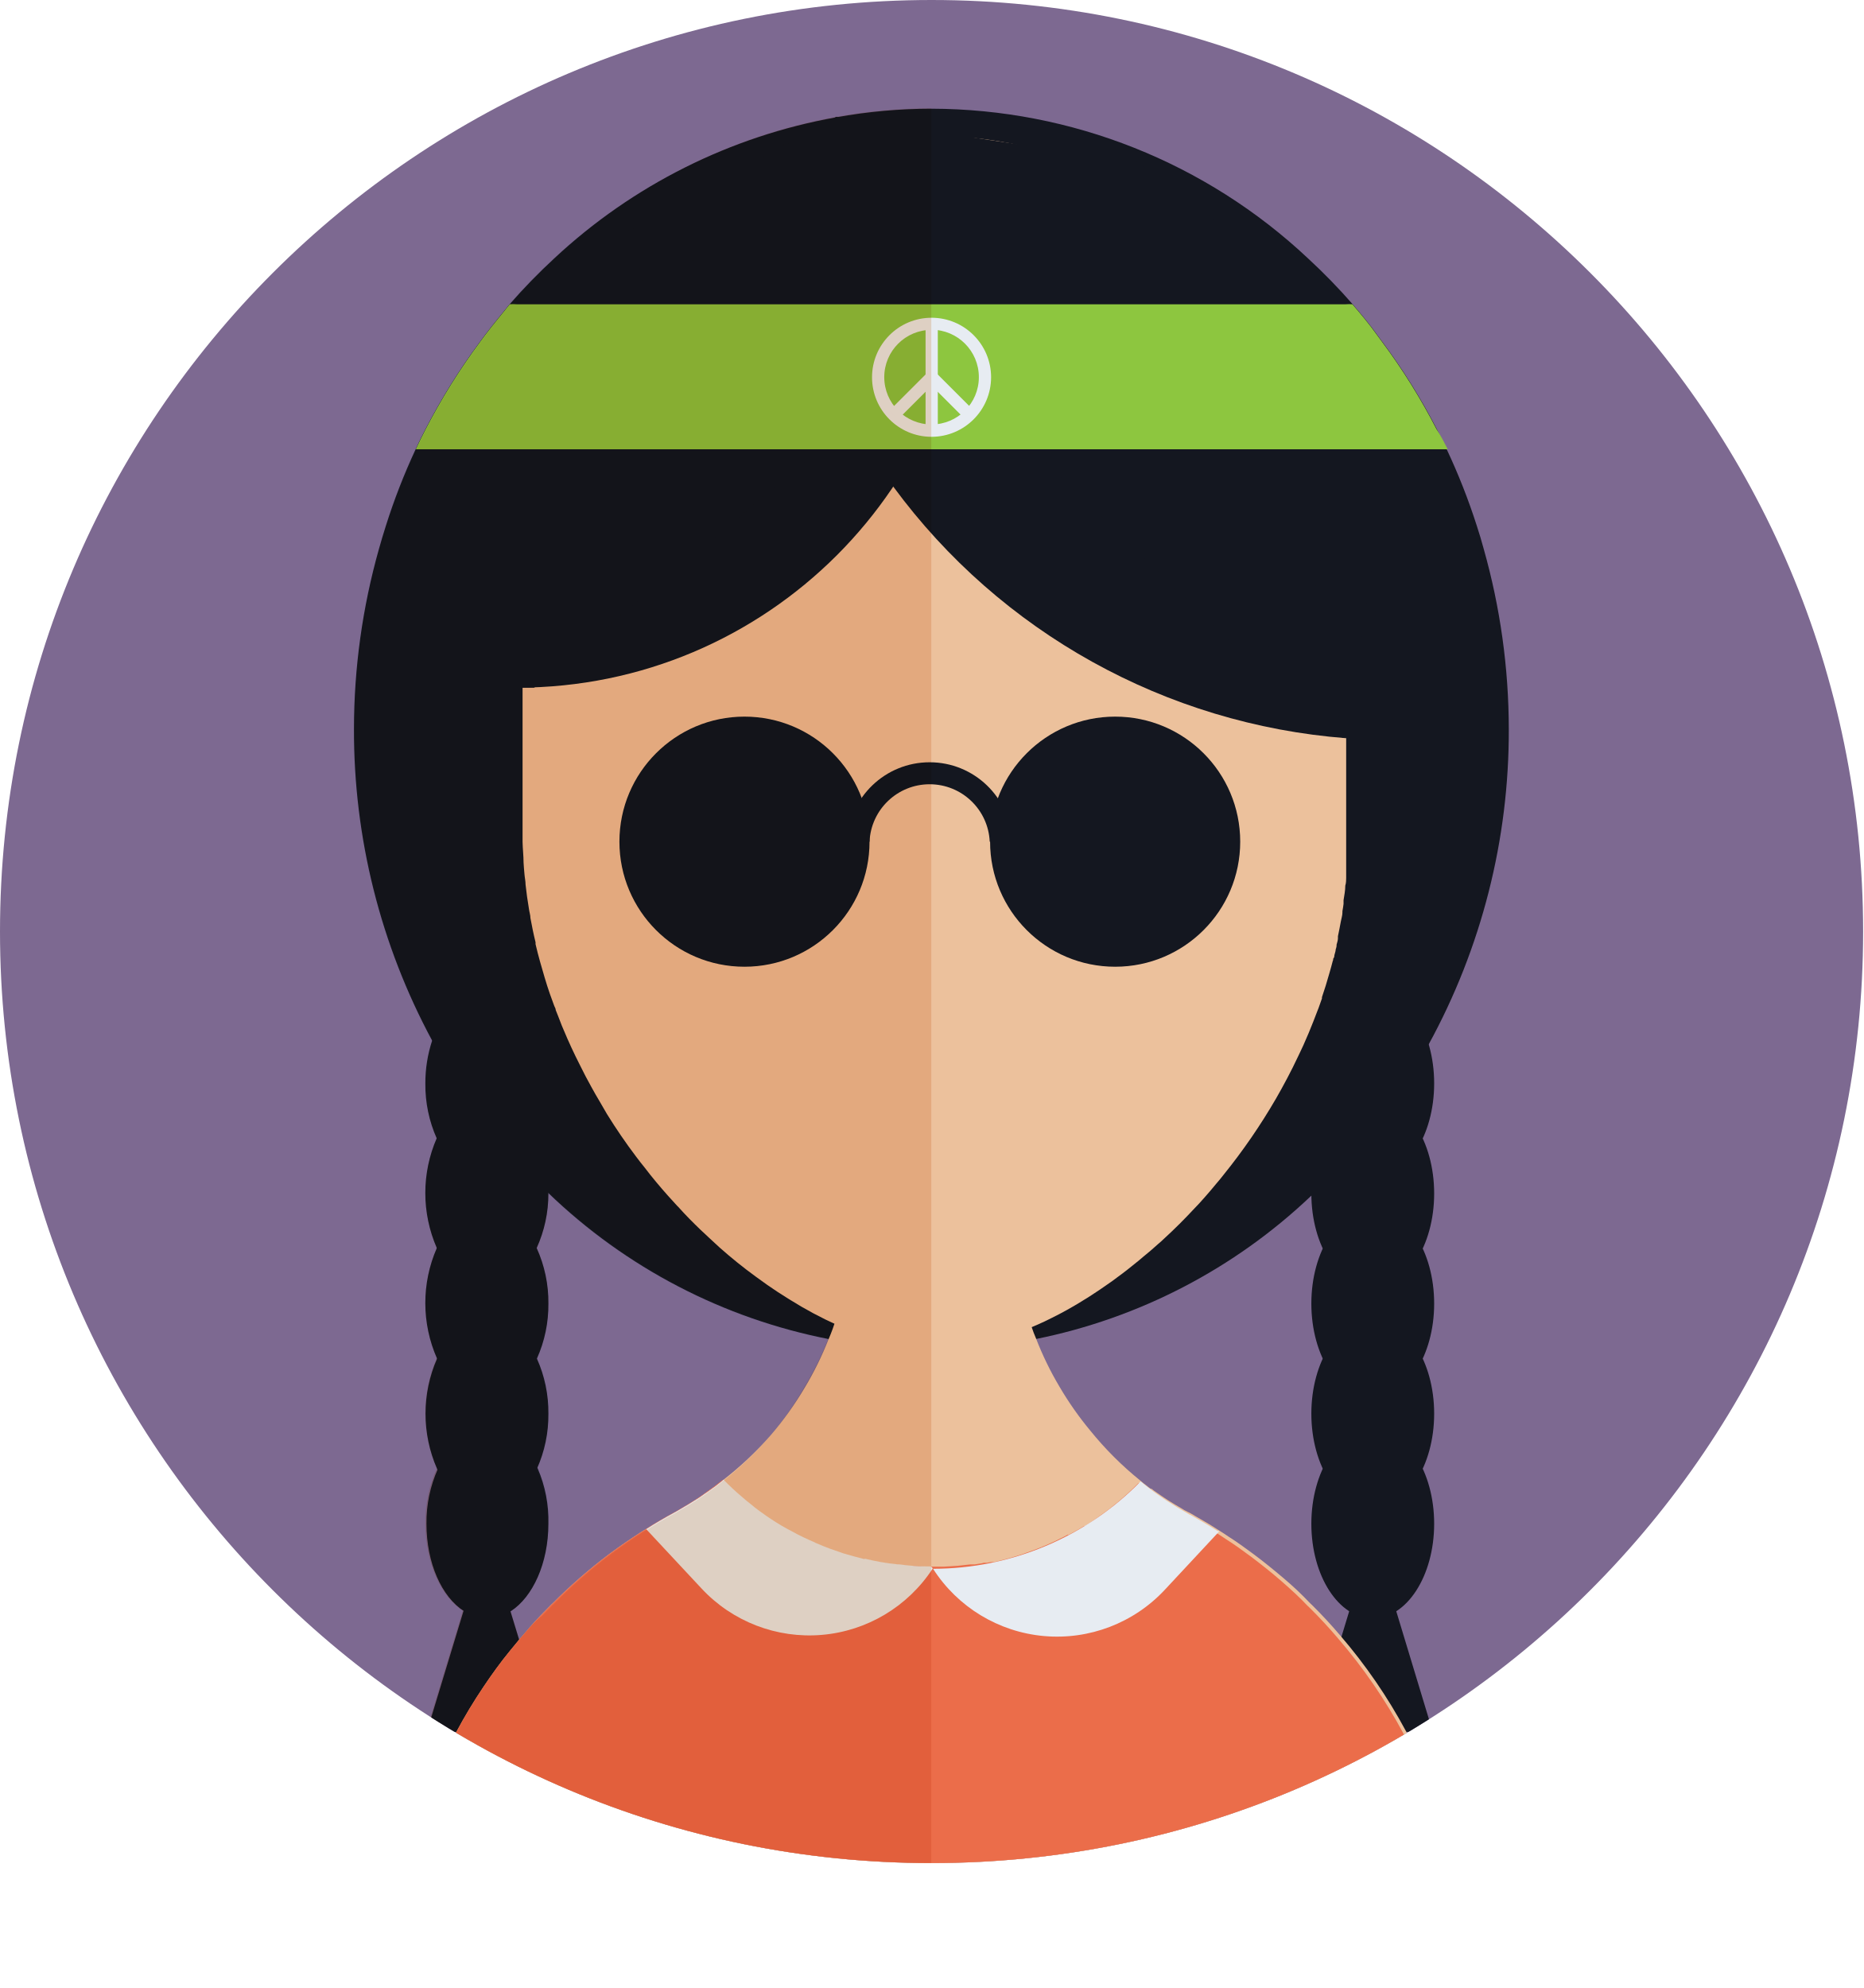
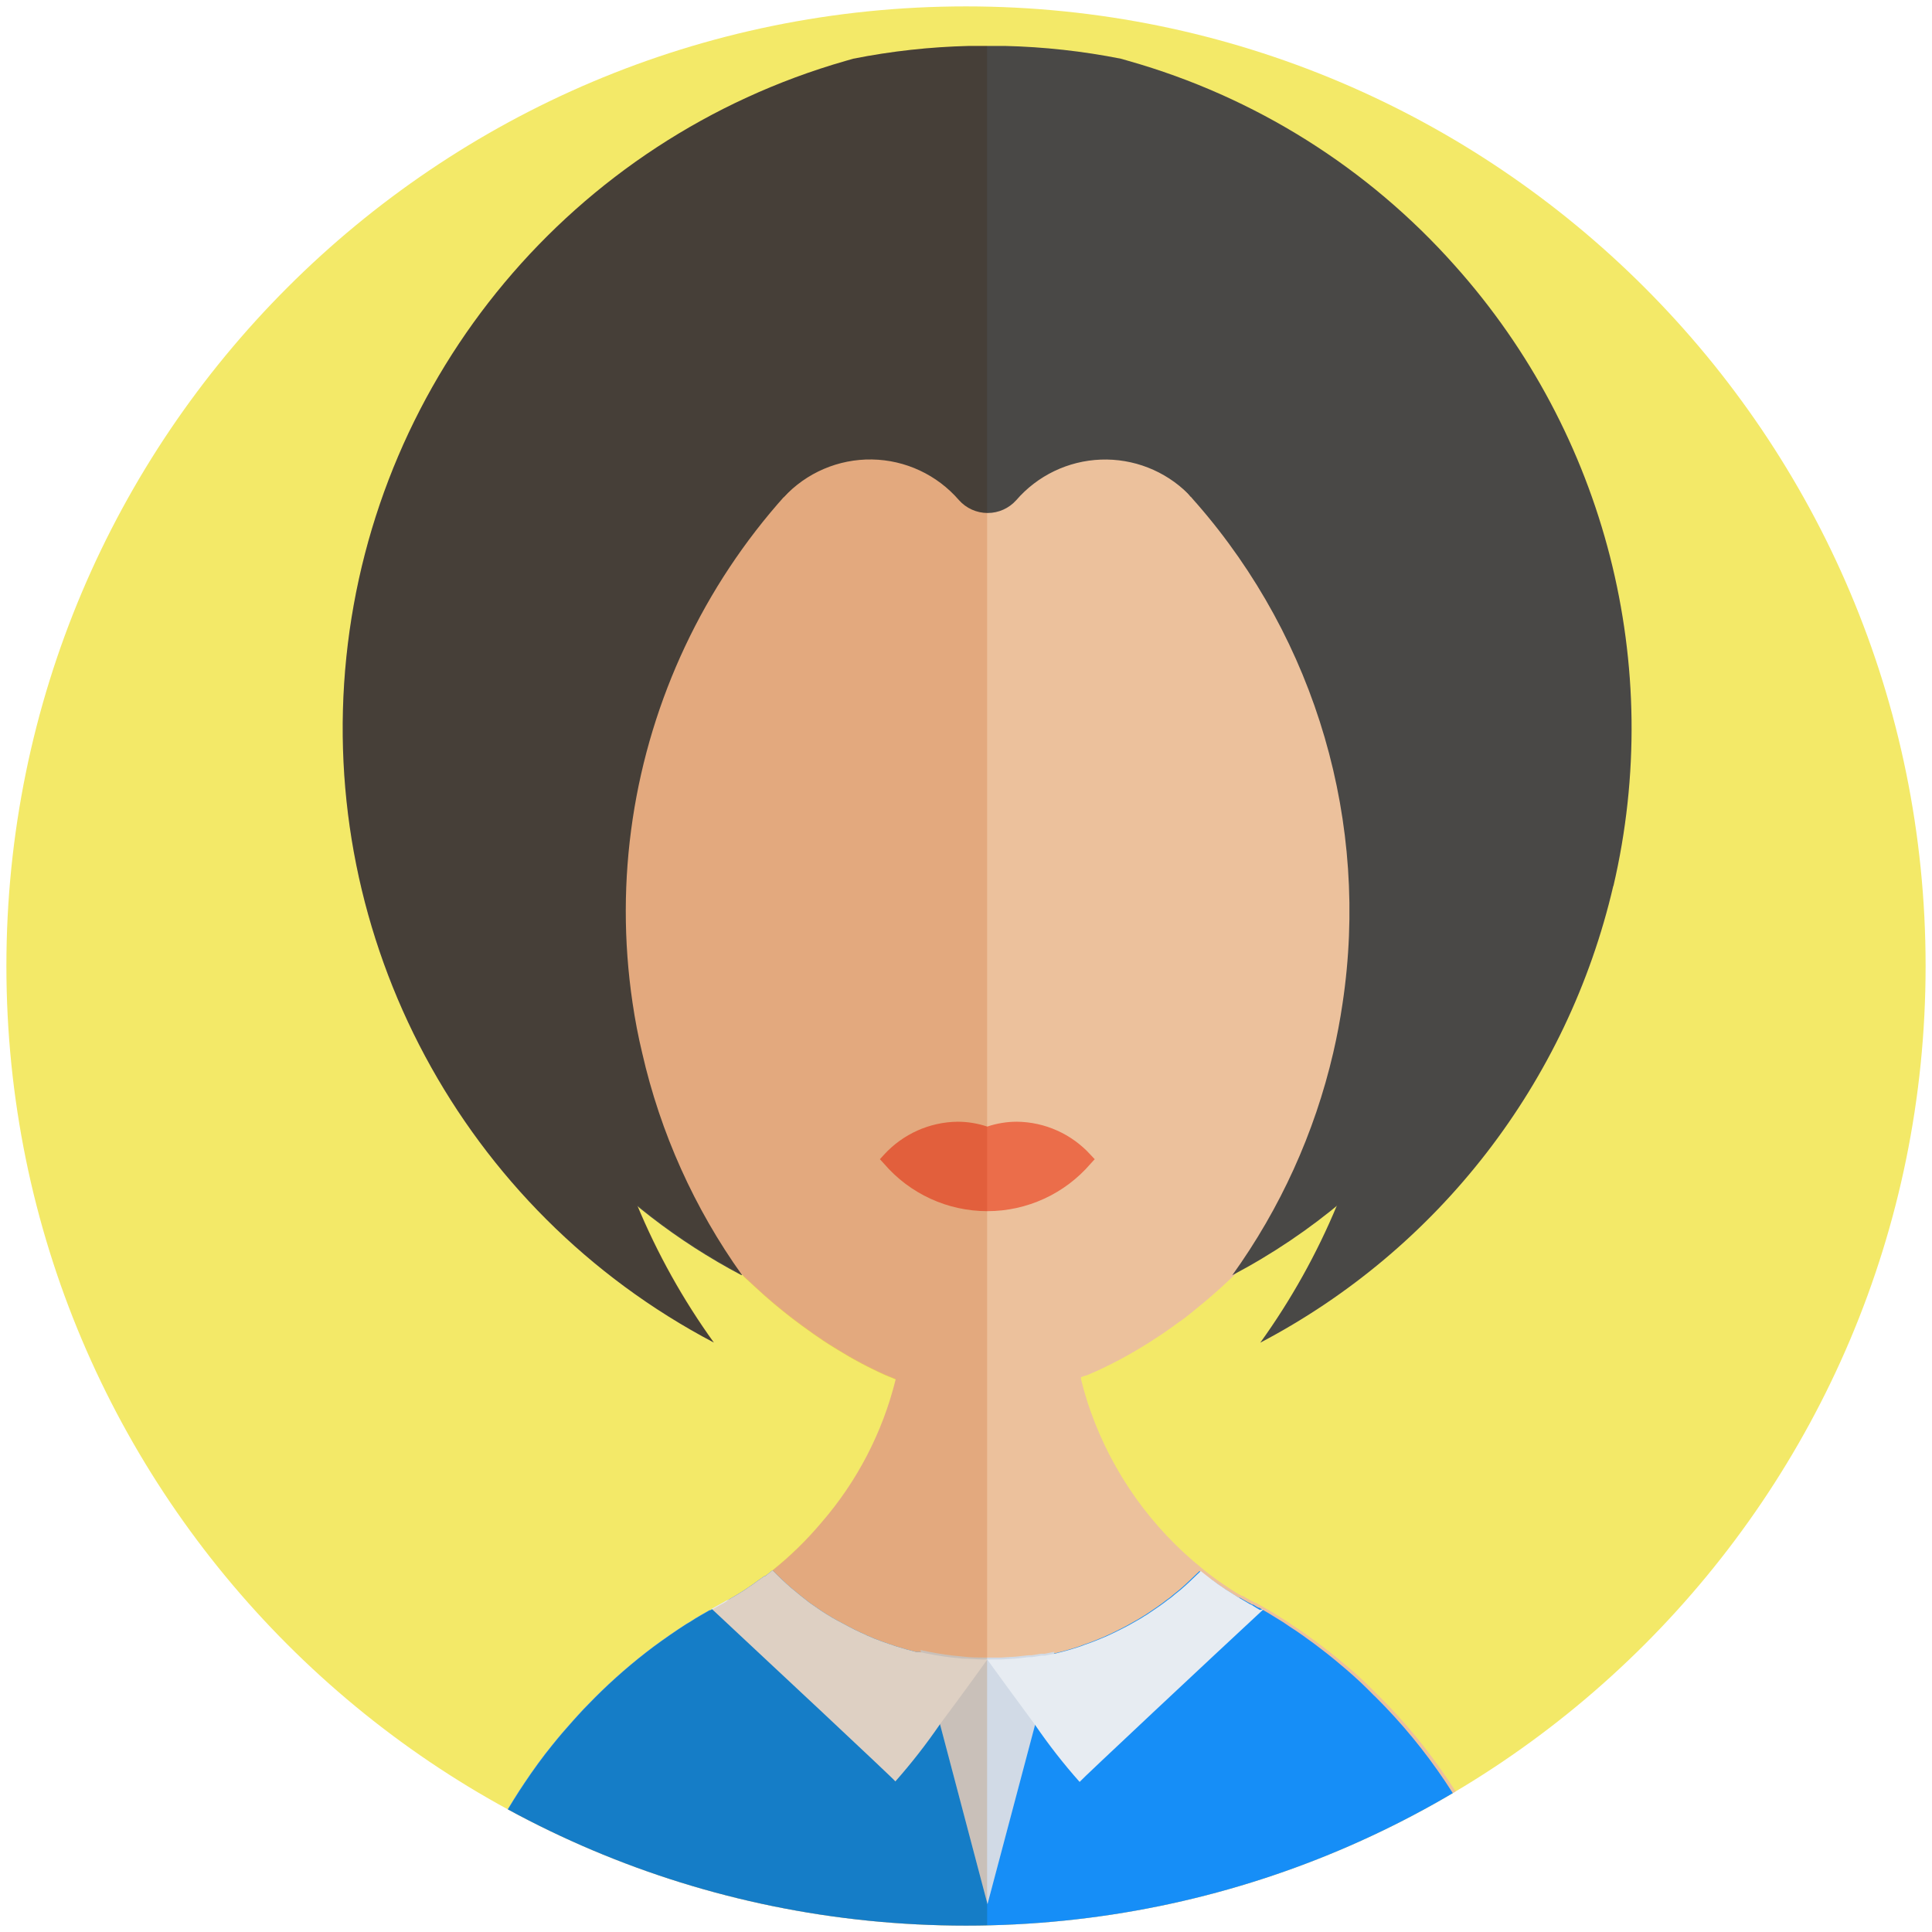
- <svg xmlns="http://www.w3.org/2000/svg" viewBox="0 0 149.29 159.29">
+ <svg xmlns="http://www.w3.org/2000/svg" viewBox="0 0 151 151">
  <defs>
-     <style>.cls-1{fill:#7d6991;}.cls-2{isolation:isolate;}.cls-3{clip-path:url(#clip-path);}.cls-4{fill:#141720;}.cls-5,.cls-9{fill:#ecc19c;}.cls-6{fill:#eb6d4a;}.cls-7{fill:#e7ecf2;}.cls-8{fill:#8dc63f;}.cls-9{opacity:0.5;mix-blend-mode:multiply;}</style>
+     <style>.cls-1{fill:#f3e968;}.cls-2{isolation:isolate;}.cls-3{clip-path:url(#clip-path);}.cls-10,.cls-4{fill:#ecc19c;}.cls-5{fill:#168ef7;}.cls-6,.cls-7{fill:#e7ecf2;}.cls-10,.cls-7{mix-blend-mode:multiply;}.cls-8{fill:#494846;}.cls-9{fill:#eb6d4a;}.cls-10{opacity:0.5;}</style>
    <clipPath id="clip-path">
-       <circle class="cls-1" cx="74.64" cy="74.64" r="74.64" />
+       <circle class="cls-1" cx="75.5" cy="75.5" r="75" />
    </clipPath>
  </defs>
  <g class="cls-2">
-     <g id="Layer_2" data-name="Layer 2">
-       <g id="Layer_3" data-name="Layer 3">
-         <circle class="cls-1" cx="74.64" cy="74.64" r="74.64" />
-         <g class="cls-3">
-           <path class="cls-4" d="M43.94,122.09c0,3.17-1.26,5.87-3,7a3.36,3.36,0,0,1-3.77,0c-1.78-1.14-3-3.85-3-7a10.51,10.51,0,0,1,.92-4.41c.88-1.93,2.34-3.19,4-3.19s3.12,1.26,4,3.19A10.51,10.51,0,0,1,43.94,122.09Z" />
-           <path class="cls-4" d="M43.94,113.28a10.52,10.52,0,0,1-.92,4.41c-.89,1.93-2.35,3.18-4,3.18s-3.11-1.26-4-3.18a11,11,0,0,1,0-8.83c.89-1.93,2.35-3.18,4-3.18s3.11,1.26,4,3.18A10.52,10.52,0,0,1,43.94,113.28Z" />
-           <path class="cls-4" d="M43.94,104.45a10.52,10.52,0,0,1-.92,4.41c-.89,1.93-2.35,3.18-4,3.18s-3.11-1.26-4-3.18A11,11,0,0,1,35,100c.89-1.93,2.35-3.18,4-3.18s3.11,1.26,4,3.18A10.48,10.48,0,0,1,43.94,104.45Z" />
-           <path class="cls-4" d="M43.94,95.53v.1A10.52,10.52,0,0,1,43,100c-.89,1.93-2.35,3.18-4,3.18S35.91,102,35,100a11,11,0,0,1,0-8.82,5.52,5.52,0,0,1,2.7-2.92A3.24,3.24,0,0,1,39,88c1.66,0,3.12,1.26,4,3.19A10.46,10.46,0,0,1,43.94,95.53Z" />
-           <path class="cls-4" d="M43.94,86.81A10.52,10.52,0,0,1,43,91.22a6.79,6.79,0,0,1-1.35,2A3.78,3.78,0,0,1,39,94.4c-1.65,0-3.11-1.25-4-3.17a10.52,10.52,0,0,1-.92-4.41,10.83,10.83,0,0,1,.55-3.46,7,7,0,0,1,.38-1c.89-1.93,2.35-3.18,4-3.18s3.11,1.26,4,3.18A10.52,10.52,0,0,1,43.94,86.81Z" />
-           <ellipse class="cls-4" cx="39.01" cy="77.99" rx="4.92" ry="7.59" />
-           <ellipse class="cls-4" cx="39.01" cy="69.16" rx="4.92" ry="7.59" />
-           <ellipse class="cls-4" cx="39.01" cy="60.34" rx="4.92" ry="7.59" />
-           <polygon class="cls-4" points="43.83 138.77 34.2 138.77 37.13 129.11 39.02 122.89 40.9 129.11 41.59 131.37 43.83 138.77" />
-           <ellipse class="cls-4" cx="109.99" cy="122.09" rx="4.92" ry="7.59" />
-           <ellipse class="cls-4" cx="109.99" cy="113.27" rx="4.92" ry="7.59" />
-           <ellipse class="cls-4" cx="109.99" cy="104.45" rx="4.92" ry="7.59" />
-           <ellipse class="cls-4" cx="109.99" cy="95.63" rx="4.92" ry="7.59" />
-           <ellipse class="cls-4" cx="109.99" cy="86.81" rx="4.92" ry="7.59" />
-           <ellipse class="cls-4" cx="109.99" cy="77.99" rx="4.92" ry="7.59" />
-           <ellipse class="cls-4" cx="109.99" cy="69.16" rx="4.92" ry="7.59" />
-           <ellipse class="cls-4" cx="109.99" cy="60.34" rx="4.92" ry="7.59" />
-           <polygon class="cls-4" points="109.99 122.88 105.17 138.77 109.88 138.77 110.1 138.77 114.8 138.77 109.99 122.88" />
-           <path class="cls-4" d="M120.89,58.4a52.3,52.3,0,0,1-6.44,25.32,50.4,50.4,0,0,1-7,9.68c-.78.84-1.59,1.66-2.42,2.44A44.83,44.83,0,0,1,83,107.29a43.15,43.15,0,0,1-4.85.67h0c-1.14.09-2.3.14-3.47.14h0c-1.15,0-2.3,0-3.43-.14h0a44,44,0,0,1-4.78-.65A44.82,44.82,0,0,1,43.91,95.57c-.78-.74-1.54-1.52-2.28-2.32a50.4,50.4,0,0,1-7-9.86,52.34,52.34,0,0,1-6.27-25,53.22,53.22,0,0,1,2-14.4c.17-.62.36-1.23.55-1.84A50.58,50.58,0,0,1,33.3,36c.25-.55.52-1.09.8-1.63a50.67,50.67,0,0,1,4.31-6.92l.42-.57c.65-.86,1.34-1.69,2-2.5a47.69,47.69,0,0,1,3.58-3.68A44.59,44.59,0,0,1,67,9.4a42.94,42.94,0,0,1,7.64-.69h0a44.2,44.2,0,0,1,30.17,12,47.65,47.65,0,0,1,3.58,3.68c.7.81,1.39,1.64,2,2.5l.42.57a49.89,49.89,0,0,1,4.31,6.92c.28.54.55,1.08.8,1.63a50.55,50.55,0,0,1,2.41,6.13c.2.6.38,1.22.55,1.84A53.23,53.23,0,0,1,120.89,58.4Z" />
-           <path class="cls-5" d="M117.92,159.29H31.37a43.06,43.06,0,0,1,2.31-14q.4-1.19.88-2.35h0c.29-.72.6-1.43.94-2.12l.07-.16c.3-.64.63-1.28,1-1.9a41,41,0,0,1,2.16-3.59c.67-1,1.39-2,2.14-2.91.24-.3.49-.6.74-.9s.56-.66.86-1,.55-.61.84-.91l.86-.88.08-.07a42.27,42.27,0,0,1,4.59-4c.82-.61,1.66-1.18,2.52-1.74l.33-.2c.75-.48,1.52-.93,2.3-1.35h0c.29-.15.56-.31.84-.49l.19-.11.69-.43.22-.14c.2-.13.39-.26.59-.41s.49-.34.73-.52h0s0,0,0,0h0l0,0c.22-.16.44-.32.65-.49h0A27.27,27.27,0,0,0,61.75,115a26.62,26.62,0,0,0,2.74-3.83,25.84,25.84,0,0,0,1.9-3.87c.12-.28.23-.55.33-.83a26.41,26.41,0,0,0,.77-2.55c.16-.61.29-1.23.41-1.86a27.68,27.68,0,0,0,.42-4.83l6.31,0h1.13l5.35,0a27.53,27.53,0,0,0,.41,4.74c.11.64.24,1.26.41,1.88a25.5,25.5,0,0,0,.74,2.51c.1.29.2.57.33.86a25.59,25.59,0,0,0,1.89,3.89,26.29,26.29,0,0,0,2.46,3.51,26.73,26.73,0,0,0,4,4c.19.16.38.32.58.46a1.48,1.48,0,0,0,.19.15l.09.06,0,0h0l.06,0,0,0,.2.16.58.4.19.13.44.29.46.28.51.3c.16.11.33.2.51.29a.82.82,0,0,1,.15.07l.27.15.16.1.64.37c.35.2.71.42,1.05.64s.67.42,1,.65c.68.43,1.34.91,2,1.4h0c.82.61,1.62,1.26,2.41,1.93s1.44,1.28,2.12,2l.14.13c.8.79,1.57,1.62,2.29,2.47a42.53,42.53,0,0,1,5.25,7.64c.37.66.71,1.34,1,2A43,43,0,0,1,117.92,159.29Z" />
-           <path class="cls-6" d="M117.92,159.29H31.37a43.06,43.06,0,0,1,2.31-14q.4-1.19.88-2.35h0c.29-.72.6-1.43.94-2.12l.07-.16c.3-.64.63-1.28,1-1.9a41,41,0,0,1,2.16-3.59c.67-1,1.39-2,2.14-2.91.24-.3.49-.6.74-.9s.56-.66.86-1,.55-.61.84-.91l.86-.88.08-.07a42.27,42.27,0,0,1,4.59-4c.82-.61,1.66-1.18,2.52-1.74l.33-.2c.75-.48,1.52-.93,2.3-1.35h0l.84-.49.19-.11.69-.43.66-.45.27-.2.6-.43h0l0,0,.64-.51h0l0,0c.46.47.94.93,1.44,1.36l.75.62s0,0,0,0l.7.55.16.11.73.51c.55.37,1.13.71,1.7,1,.29.16.59.32.89.46s.62.29.93.42a.28.28,0,0,0,.12.06c.35.16.7.3,1.06.43l1.09.38.84.24.76.2a.64.64,0,0,0,.18,0,25.32,25.32,0,0,0,2.54.44l.89.09c.6,0,1.21.07,1.82.07h.87l.26,0,1.13-.07,1-.11H78l.1,0s0,0,0,0l.37-.06h0a1.66,1.66,0,0,0,.35-.07h.08l.11,0,.08,0s0,0,0,0l.29-.06.26,0,.51-.12c.36-.09.72-.18,1.07-.29s.7-.21,1-.33l.7-.25c.29-.11.59-.23.87-.35s.61-.27.92-.42l.26-.13a6.11,6.11,0,0,0,.56-.29.19.19,0,0,0,.09,0l.6-.33a4.41,4.41,0,0,0,.42-.24l.22-.14.08,0,0,0c.27-.17.53-.34.79-.53s.33-.23.5-.36l.41-.3h0l.14-.1.26-.2.09-.08.51-.41c.55-.46,1.07-.95,1.57-1.45h0l.85.67,0,0h0l.06,0,0,0c.25.19.51.38.78.55l.19.13.9.57c.33.2.68.4,1,.59a.83.83,0,0,1,.15.07l.26.16.16.1.64.37c.35.2.71.42,1.05.64s.67.42,1,.65c.68.43,1.34.91,2,1.4h0c.82.62,1.63,1.26,2.41,1.94s1.44,1.28,2.12,2l.14.13c.8.79,1.57,1.62,2.29,2.47a42.53,42.53,0,0,1,5.25,7.64c.37.66.71,1.34,1,2A43,43,0,0,1,117.92,159.29Z" />
-           <path class="cls-7" d="M74.72,125.64l0,0v0l0,.06,0,0a11.8,11.8,0,0,1-18.51,1.58l-4.43-4.75c.75-.48,1.52-.93,2.3-1.35h0l.84-.49.19-.11.69-.43.22-.14.44-.31.15-.1.73-.52h0l0,0,0,0,.64-.51,0,0c.46.47.95.93,1.45,1.35.24.22.5.43.75.62,0,0,0,0,0,0,.23.2.46.38.7.55l.16.11c.24.18.48.35.73.51a17.19,17.19,0,0,0,1.7,1c.29.16.59.32.89.46s.62.29.93.42a.28.28,0,0,0,.12.06c.35.16.7.29,1.06.43l1.09.38.84.24.76.2a.64.64,0,0,0,.18,0,18.52,18.52,0,0,0,2.54.44c.29,0,.59.07.89.09.6.06,1.2.08,1.81.08Z" />
-           <path class="cls-7" d="M97.7,122.69l-4.36,4.68a11.8,11.8,0,0,1-18.58-1.67v0l0,0a23.29,23.29,0,0,0,16.63-7h0a22,22,0,0,0,1.8,1.35l.19.13.9.57c.33.2.68.4,1,.59a.83.83,0,0,1,.15.07c.72.4,1.43.82,2.12,1.26Z" />
-           <path class="cls-5" d="M107.86,44.21V66.8c0,.33,0,.64,0,1s0,.58,0,.87,0,.52,0,.78,0,.38,0,.56,0,.22,0,.33,0,.42-.07.62c0,.39-.08.78-.14,1.17,0,.1,0,.2,0,.29s-.06.39-.09.59v0a.55.55,0,0,0,0,.11c0,.24-.09.49-.13.73s-.15.78-.23,1.17l0,0a1.27,1.27,0,0,1,0,.17l0,0c0,.17-.07.34-.11.51l0,.11a1.62,1.62,0,0,1-.07.27c0,.15-.07.29-.1.44s0,.17-.07.25,0,.15-.06.21c-.17.67-.37,1.32-.57,2-.1.31-.2.61-.3.92l0,.1-.28.79,0,0-.1.25c-.1.26-.2.52-.3.78s-.25.63-.38.94-.24.55-.36.83l-.06.14c-.14.29-.27.59-.41.87s-.29.6-.44.91l0,0c-.29.58-.6,1.17-.91,1.73l-.44.78a48,48,0,0,1-4.17,6.07q-.31.4-.64.78c-.3.37-.61.73-.92,1.08s-.53.6-.81.88l0,0c-.78.84-1.58,1.64-2.4,2.39-.16.16-.33.31-.51.46s-.55.5-.84.73-.45.38-.68.57c-.59.48-1.17.95-1.77,1.38-.24.19-.5.37-.75.54-.41.29-.82.57-1.24.84-.23.16-.47.3-.7.44l-.11.07c-.79.49-1.6.94-2.39,1.33l-.61.3-.64.29-.81.34-.32.12c-.32.13-.64.25-1,.36s-.81.27-1.21.38l-.84.22-.06,0c-.28.07-.55.13-.83.18l-.22,0c-.23,0-.46.08-.69.11s-.65.09-1,.11l-.33,0-.77,0h0l-.76,0-.29,0c-.23,0-.46,0-.71-.07l-.16,0-.91-.15c-.26,0-.52-.1-.79-.16a23.44,23.44,0,0,1-4.28-1.44,31.29,31.29,0,0,1-3.74-2l-.21-.13c-.55-.34-1.12-.71-1.66-1.09l-.93-.67q-1.46-1.06-2.88-2.32l-.78-.72-.77-.72c-.6-.58-1.19-1.17-1.75-1.8l-.11-.11-.71-.78c-.65-.73-1.29-1.49-1.89-2.28-.24-.29-.46-.58-.68-.87q-1.24-1.64-2.34-3.42l-.58-1c-.23-.38-.45-.77-.67-1.17-.32-.57-.62-1.15-.91-1.74-.47-.92-.91-1.87-1.31-2.83-.1-.23-.2-.46-.28-.69s-.24-.6-.35-.89c0-.14-.11-.28-.15-.42q-.17-.44-.32-.88c-.15-.43-.29-.87-.42-1.31s-.25-.85-.37-1.28-.25-.92-.36-1.4c0,0,0-.1,0-.15s0,0,0,0c-.16-.64-.29-1.29-.41-1.94,0-.24-.09-.49-.12-.74-.11-.64-.2-1.29-.27-1.94,0-.29-.07-.57-.09-.86s-.06-.6-.07-.9c0-.55-.07-1.1-.08-1.66,0-.33,0-.64,0-1V44.21A33.23,33.23,0,0,1,72.82,11h.09l.69,0,1,0h0l1.05,0h.07l.73,0h0l.34,0,.73.06.36,0,.24,0a34.05,34.05,0,0,1,3.81.63,32.74,32.74,0,0,1,6.22,2.08c1,.44,1.93.92,2.86,1.45s1.61,1,2.37,1.49,1.5,1.08,2.21,1.66l.82.69h0a32.25,32.25,0,0,1,4.3,4.53,33,33,0,0,1,7.06,20.19C107.86,44,107.86,44.11,107.86,44.21Z" />
-           <path class="cls-4" d="M77.66,18.87A36.22,36.22,0,0,1,41.43,55.1V41.89a33.06,33.06,0,0,1,9.28-23Z" />
-           <path class="cls-4" d="M107.86,41.89V59.15A49.82,49.82,0,0,1,71.58,39c-4.25-5.79-8-20.53-11.93-14-3.3,5.51-10-5.76-10-6.12L67,9.36,91.09,13q1.22.7,2.37,1.49c.77.52,1.5,1.08,2.21,1.66l.82.69h0a32.25,32.25,0,0,1,4.3,4.53,33,33,0,0,1,7.06,20.19C107.86,41.69,107.86,41.79,107.86,41.89Z" />
-           <path class="cls-4" d="M67.68,16,51.37,22.48,39.54,38V55.1H42.8l21-17.48L72,30.18h4.69L99.09,51.94s11.42-.33,11.42-.83-3.67-20.92-3.67-20.92L94,20.15,76,14.82,68.91,16Z" />
-           <path class="cls-8" d="M116,36H33.32c.25-.55.52-1.09.8-1.63a50.67,50.67,0,0,1,4.31-6.92l.42-.57c.65-.86,1.34-1.69,2-2.5a2.88,2.88,0,0,1,.53,0h66.45a2.88,2.88,0,0,1,.53,0c.7.81,1.39,1.64,2,2.5l.42.57a49.89,49.89,0,0,1,4.31,6.92C115.45,34.91,115.72,35.46,116,36Z" />
-           <circle class="cls-4" cx="59.65" cy="67.44" r="10.02" />
-           <circle class="cls-4" cx="89.35" cy="67.44" r="10.02" />
-           <path class="cls-4" d="M81.11,67.44H79.3a4.82,4.82,0,0,0-9.63,0h-1.8a6.62,6.62,0,0,1,13.23,0Z" />
-           <path class="cls-7" d="M74.64,35a4.77,4.77,0,1,1,4.77-4.77A4.78,4.78,0,0,1,74.64,35Zm0-8.57a3.79,3.79,0,1,0,3.79,3.79A3.8,3.8,0,0,0,74.64,26.42Z" />
-           <rect class="cls-7" x="74.16" y="25.93" width="0.98" height="8.57" />
-           <rect class="cls-7" x="75.67" y="29.59" width="0.98" height="4.28" transform="translate(-0.13 63.14) rotate(-45)" />
-           <rect class="cls-7" x="70.99" y="31.24" width="4.28" height="0.98" transform="translate(-1.03 60.96) rotate(-44.97)" />
-           <path class="cls-9" d="M67,9.36A44.59,44.59,0,0,0,44.47,20.71a47.69,47.69,0,0,0-3.58,3.68c-.7.81-1.39,1.64-2,2.5l-.42.57a50.67,50.67,0,0,0-4.31,6.92c-.28.54-.55,1.08-.8,1.63a50.58,50.58,0,0,0-2.41,6.13c-.2.6-.38,1.22-.55,1.84a53.22,53.22,0,0,0-2,14.4,52.34,52.34,0,0,0,6.27,25,10.83,10.83,0,0,0-.55,3.46A10.52,10.52,0,0,0,35,91.22,11,11,0,0,0,35,100a11,11,0,0,0,0,8.82,11,11,0,0,0,0,8.83,10.51,10.51,0,0,0-.92,4.41c0,3.17,1.26,5.87,3,7l-2.93,9.66h2.34c-.34.62-.67,1.26-1,1.9l-.07.16c-.33.69-.65,1.4-.94,2.12h0q-.48,1.16-.88,2.35a43.06,43.06,0,0,0-2.31,14H74.62V8.68A42.94,42.94,0,0,0,67,9.36Zm-24.54,121c-.29.32-.57.64-.86,1l-.69-2.26c1.78-1.14,3-3.85,3-7a10.51,10.51,0,0,0-.92-4.41,11,11,0,0,0,0-8.83A11,11,0,0,0,43,100a10.52,10.52,0,0,0,.92-4.41v-.1a44.82,44.82,0,0,0,22.45,11.74,25.84,25.84,0,0,1-1.9,3.87A26.62,26.62,0,0,1,61.75,115,27.27,27.27,0,0,1,58,118.61l0,0h0l-.64.51,0,0h0l-.6.43-.27.2-.66.45-.69.43-.19.11-.84.49h0c-.78.42-1.55.87-2.3,1.35l-.33.2c-.86.55-1.7,1.13-2.52,1.74a42.27,42.27,0,0,0-4.59,4l-.08.07-.86.88C43,129.78,42.71,130.08,42.44,130.39Z" />
-         </g>
-         <path class="cls-4" d="M107.54,59.12l.4,0s2.18-14.63,2.06-14.59-4.83.17-4.83.58S107.54,59.12,107.54,59.12Z" />
+     <g id="_5" data-name="5">
+       <circle class="cls-1" cx="75.5" cy="75.5" r="75" />
+       <g class="cls-3">
+         <path class="cls-4" d="M120.64,163.49h-87a43.26,43.26,0,0,1,2.32-14q.41-1.19.89-2.36h0c.29-.72.61-1.43.94-2.13l.07-.16a42.6,42.6,0,0,1,3.15-5.52c.67-1,1.39-2,2.15-2.93.52-.65,1.06-1.28,1.61-1.89.27-.31.56-.61.84-.92l.87-.89h0l0,0,0,0h0a42.47,42.47,0,0,1,4.61-4c.83-.61,1.66-1.19,2.53-1.75l.34-.2.37-.23.37-.22.75-.43.06,0,.39-.22.38-.22h0l.33-.18L57,125l.16-.1.16-.1.19-.11.69-.43.16-.11.5-.34.27-.2.61-.43h0l0,0,0,0,.07,0c.2-.15.4-.3.59-.45h0A27.4,27.4,0,0,0,64.2,119,26.94,26.94,0,0,0,70,107.82s0,0,0,0c.16-.6.29-1.21.4-1.83a27.83,27.83,0,0,0,.43-4.85l6.34,0h1.14l5.38,0a27.66,27.66,0,0,0,.41,4.76c.1.61.23,1.21.39,1.8l0,.09a25.65,25.65,0,0,0,.75,2.52A27.69,27.69,0,0,0,94,122.62h0a5,5,0,0,0,.42.34l.38.29,0,0h0l0,0,.09.06,0,0,.07.06.27.19.45.31.19.13.27.18.49.31.14.08.3.17s0,0,0,0h0l.07,0,.63.36a.83.83,0,0,1,.15.07l.17.11.09,0,.16.1.65.37c.35.2.71.42,1.06.64l.5.32c.17.11.34.21.5.34.68.43,1.34.91,2,1.4h0c.6.45,1.2.92,1.77,1.4l.65.54c.74.63,1.44,1.29,2.13,2l.14.13h0a43.31,43.31,0,0,1,12.78,30.77Z" />
+         <path class="cls-5" d="M120.64,163.49h-87a43.26,43.26,0,0,1,2.32-14q.41-1.19.89-2.36h0c.29-.72.61-1.43.94-2.13l.07-.16a42.6,42.6,0,0,1,3.15-5.52c.67-1,1.39-2,2.15-2.93.52-.65,1.06-1.28,1.61-1.89.27-.31.56-.61.84-.92l.87-.89,0,0,0,0a42.47,42.47,0,0,1,4.61-4c.83-.61,1.66-1.19,2.53-1.75l.34-.2.37-.24.37-.22.75-.43.06,0,.39-.22.38-.21h0l.33-.19L57,125l.16-.1.16-.09.19-.11.69-.43.16-.11.5-.34.27-.2.61-.43h0l0,0,.07,0,.57-.46h0v0h0c.47.48.94.93,1.45,1.37l.75.62s0,0,0,0l.7.55.16.11.74.51c.56.37,1.13.71,1.71,1,.3.16.59.32.89.47s.62.3.93.43a.28.28,0,0,0,.12.06c.35.16.7.3,1.07.43s.73.26,1.1.38l.84.25.76.2a.64.64,0,0,0,.18,0h.06a24.31,24.31,0,0,0,2.49.43l.89.09c.56,0,1.11.07,1.68.07h1a.05.05,0,0,0,0,0l.26,0,1.14-.07,1-.11h.13l.12,0,.75-.12h.08l.11,0,.1,0,.29-.06.39-.08h0l.34-.08c.36-.09.72-.18,1.07-.29s.71-.21,1-.34c.54-.18,1.07-.39,1.58-.61.34-.15.67-.3,1-.47s.57-.28.84-.43l.6-.34a7.5,7.5,0,0,0,.65-.39l.17-.1.52-.35.28-.19.16-.11c.24-.16.47-.34.7-.52h0l.16-.11c.11-.08.22-.17.33-.27l.51-.41c.55-.46,1.07-1,1.57-1.46l0,0h0l.42.34.38.29,0,0,0,0,.09.06,0,0,.07,0,.27.19c.15.11.3.22.45.32l.19.13.27.17.49.31.14.09a3.14,3.14,0,0,0,.32.18h0l.07,0,.63.36a.83.83,0,0,1,.15.07l.17.11.09,0,.16.1.24.14h0l.06,0,.34.2c.35.2.71.42,1.06.64l.5.31.5.34c.68.43,1.34.91,2,1.4h0c.6.45,1.2.92,1.77,1.4l.65.55c.74.63,1.44,1.29,2.13,2l.14.13a43.31,43.31,0,0,1,12.78,30.77Z" />
+         <path class="cls-6" d="M82.36,129.11l-.39.08-.29.06-.1,0-.11,0h-.08l-.75.12-.12,0h-.13l-1,.11-1.14.07-.26,0a.05.05,0,0,1,0,0H77c-.57,0-1.12,0-1.68-.07l-.89-.09a24.31,24.31,0,0,1-2.49-.43l1.51,5.73,3.73,14.13v0L80.9,134.8l1.51-5.7Z" />
+         <path class="cls-7" d="M82.36,129.11l-.39.08-.29.06-.1,0-.11,0h-.08l-.75.12-.12,0h-.13l-1,.11-1.14.07-.26,0a.05.05,0,0,1,0,0H77c-.57,0-1.12,0-1.68-.07l-.89-.09a24.31,24.31,0,0,1-2.49-.43l1.51,5.73,3.73,14.13v0L80.9,134.8l1.51-5.7Z" />
+         <path class="cls-6" d="M98.76,125.77c-4,3.71-14.26,13.32-14.38,13.5a44.65,44.65,0,0,1-3.49-4.47c-1.57-2.13-3.21-4.37-3.73-5.1h0v0H78a.05.05,0,0,0,0,0l.26,0,1.14-.07,1-.11h.13l.12,0,.75-.12h.08l.11,0,.1,0,.29-.06.39-.08h0l.34-.08c.36-.09.72-.18,1.07-.29s.7-.21,1-.34c.54-.18,1.07-.39,1.58-.61.34-.15.67-.3,1-.47s.57-.28.84-.43l.6-.34a7.48,7.48,0,0,0,.65-.39l.17-.1.52-.35.28-.19.16-.11c.24-.16.47-.34.7-.52h0l.16-.11c.11-.08.22-.17.33-.27l.51-.41c.55-.46,1.07-1,1.57-1.46l0,0h0c.28.23.56.44.84.66l0,0,.09.06,0,0c.25.19.52.38.79.56l.19.13.9.57c.34.2.68.4,1,.59a.83.83,0,0,1,.15.07l.26.16.16.1.24.14h0Z" />
+         <path class="cls-6" d="M77.18,129.68l0,0h0c-.52.74-2.16,3-3.72,5.09a46.06,46.06,0,0,1-3.48,4.46c-.11-.18-10.4-9.8-14.38-13.51l.06,0,.39-.22.38-.21h0l.33-.19L57,125l.16-.1.16-.09.19-.11.69-.43.16-.11.5-.34.27-.2.61-.43h0l0,0,.07,0,.57-.46h0v0h0c.47.48.94.93,1.45,1.37l.75.62s0,0,0,0l.7.55.16.11.74.51c.56.37,1.13.71,1.71,1,.3.16.59.32.89.47s.62.3.93.43a.28.28,0,0,0,.12.06c.35.16.7.3,1.07.43s.73.26,1.1.38l.84.25.76.2a.64.64,0,0,0,.18,0h.06a24.31,24.31,0,0,0,2.49.43l.89.09c.56,0,1.11.07,1.68.07Z" />
+         <path class="cls-4" d="M110.52,42.59v25c0,.33,0,.65,0,1s0,.58,0,.88,0,.52,0,.79,0,.38,0,.57,0,.22,0,.34,0,.42-.07.62c0,.39-.08.78-.14,1.17,0,.1,0,.2,0,.3s-.06.39-.09.59v0a.56.56,0,0,0,0,.11c0,.25-.09.49-.13.74s-.15.79-.23,1.17l0,0a1.28,1.28,0,0,1,0,.17l0,0c0,.17-.07.34-.11.51l0,.11a1.63,1.63,0,0,1-.07.27c0,.15-.07.3-.1.44s0,.17-.07.25,0,.15-.06.21c-.17.67-.37,1.33-.57,2-.1.31-.2.61-.3.93l0,.1c0,.08-.06.17-.09.25s-.13.36-.19.54l0,0-.1.25c-.1.26-.2.52-.3.79s-.25.63-.39.94-.24.56-.36.84l-.06.14c-.14.3-.27.59-.41.88s-.29.61-.44.91l0,0c-.29.58-.6,1.17-.91,1.74l-.44.79a48.26,48.26,0,0,1-4.19,6.1q-.31.41-.64.79c-.3.37-.61.73-.93,1.08s-.53.6-.81.89l0,0c-.52.56-1,1.11-1.59,1.62-.27.27-.54.52-.82.78s-.34.31-.51.47-.56.5-.84.74-.45.39-.68.57c-.59.48-1.18,1-1.78,1.39-.25.19-.5.37-.75.54-.41.3-.83.57-1.25.84-.23.16-.47.3-.7.44l-.11.07c-.8.49-1.61.94-2.4,1.34l-.61.3-.64.3-.75.32-.06,0-.32.12c-.32.13-.65.25-1,.36s-.81.27-1.21.39l-.84.22-.06,0c-.28.07-.56.13-.84.18l-.22,0c-.23,0-.46.08-.69.11s-.66.09-1,.11l-.29,0h0l-.77,0h0l-.76,0-.3,0c-.23,0-.47,0-.71-.07l-.16,0-.92-.15c-.26,0-.52-.1-.8-.16A22,22,0,0,1,70,107.78l-.8-.33a31.44,31.44,0,0,1-3.76-2l-.21-.13c-.56-.34-1.12-.71-1.67-1.1l-.93-.67q-1.46-1.07-2.89-2.33l-.79-.72-.78-.72L58,99.62c-.55-.52-1.08-1.07-1.59-1.64l-.11-.11-.71-.79c-.66-.74-1.3-1.5-1.9-2.3-.24-.29-.46-.58-.68-.88q-1.24-1.65-2.35-3.43l-.58-1c-.23-.39-.45-.78-.67-1.17-.32-.57-.62-1.16-.92-1.75-.48-.93-.91-1.88-1.31-2.84-.1-.23-.2-.46-.28-.69s-.25-.6-.35-.89c0-.14-.11-.28-.15-.42s-.14-.38-.2-.57-.08-.21-.11-.32c-.15-.43-.29-.88-.43-1.32s-.25-.85-.37-1.29-.25-.93-.36-1.4c0,0,0-.1,0-.15s0,0,0,0c-.16-.64-.29-1.3-.41-2,0-.25-.09-.49-.12-.75-.11-.64-.2-1.3-.27-2,0-.29-.07-.57-.09-.86s-.06-.6-.07-.9c0-.55-.07-1.11-.08-1.66,0-.33,0-.65,0-1v-25A33.37,33.37,0,0,1,75.31,9.27h.09l.69,0,1,0h0l.81,0h.32l.74,0h0l.34,0,.73.06.36,0,.24,0a34.2,34.2,0,0,1,3.83.63,33.39,33.39,0,0,1,11.51,5c.77.52,1.51,1.08,2.22,1.67l.82.69h0c.55.48,1.09,1,1.59,1.49A29.21,29.21,0,0,1,103.41,22a33.15,33.15,0,0,1,7.1,20.29C110.52,42.39,110.52,42.49,110.52,42.59Z" />
+         <path class="cls-8" d="M126.09,69.24a54.18,54.18,0,0,1-27.59,35.7,53.7,53.7,0,0,0,6-10.75,54.38,54.38,0,0,0,2.8-8.65c.34-1.43.61-2.88.82-4.31A54.33,54.33,0,0,0,82.45,26.7c-.93-.56-1.89-1.1-2.86-1.6-.53-.29-1.07-.55-1.62-.81l-.81-.39c-.83.38-1.64.78-2.44,1.2-1,.5-1.93,1-2.86,1.6a54.33,54.33,0,0,0-25.7,54.49q.32,2.18.83,4.35a54.19,54.19,0,0,0,2.8,8.63,53.43,53.43,0,0,0,6,10.76A54.25,54.25,0,0,1,66.09,4.76l.59-.17a53,53,0,0,1,9.08-1l1.39,0h1.38a53,53,0,0,1,9.08,1l.59.17a53.71,53.71,0,0,1,25.51,16,54.24,54.24,0,0,1,12.39,48.49Z" />
+         <path class="cls-8" d="M121,67.67a48.56,48.56,0,0,1-24.69,32l0,0a48.57,48.57,0,0,0,7.89-17.38c.3-1.29.54-2.57.73-3.86A48.48,48.48,0,0,0,93.53,39.35c-.14-.17-.3-.34-.45-.52l-.23-.26,0,0a48.32,48.32,0,0,0-10.93-9c-1.3-.78-2.64-1.51-4-2.16l-.73-.34a49.5,49.5,0,0,0-4.75,2.51,48.64,48.64,0,0,0-23,48.81c.19,1.3.44,2.61.75,3.9A48.29,48.29,0,0,0,58,99.66l-.06,0A48.62,48.62,0,0,1,33.7,44,48.76,48.76,0,0,1,44.4,24.23,48.12,48.12,0,0,1,67.25,9.91l.52-.16a48.47,48.47,0,0,1,8.14-.89h2.48a48.46,48.46,0,0,1,8.13.89l.53.16A48.16,48.16,0,0,1,109.9,24.23,48.84,48.84,0,0,1,120.59,44,48.33,48.33,0,0,1,121,67.67Z" />
+         <path class="cls-9" d="M85.23,90.25a7.89,7.89,0,0,0-5.75-2.58,7.31,7.31,0,0,0-2.32.38,7.3,7.3,0,0,0-2.32-.38,7.92,7.92,0,0,0-5.75,2.58l-.32.35.32.35a10.64,10.64,0,0,0,16.15,0l.32-.35Z" />
+         <path class="cls-8" d="M93.53,39.35c-.14-.17-.3-.34-.45-.52l-.23-.26.23.25A5.55,5.55,0,0,1,93.53,39.35Z" />
+         <path class="cls-8" d="M93.08,25.1V38.84l-.23-.26,0,0a9.19,9.19,0,0,0-13.42.51,3,3,0,0,1-4.48,0,9.18,9.18,0,0,0-13.7-.22V25.1Z" />
+         <path class="cls-10" d="M77.15,3.58V163.49H33.68a43.26,43.26,0,0,1,2.32-14q.41-1.19.89-2.36h0c.29-.72.61-1.43.94-2.13l.07-.16a42.6,42.6,0,0,1,3.15-5.52c.67-1,1.39-2,2.15-2.93.52-.65,1.06-1.28,1.61-1.89.27-.31.56-.61.84-.92l.87-.89h0l0,0,0,0h0a42.47,42.47,0,0,1,4.61-4c.83-.61,1.66-1.19,2.53-1.75l.34-.2.37-.23.37-.22.75-.43.06,0,.39-.22.38-.22h0l.33-.18L57,125l.16-.1.16-.1.19-.11.69-.43.16-.11.5-.34.27-.2.61-.43h0l0,0,0,0,.07,0,.57-.46h0v0h0A27.4,27.4,0,0,0,64.2,119,26.94,26.94,0,0,0,70,107.82s0,0,0,0l-.8-.33a31.44,31.44,0,0,1-3.76-2l-.21-.13c-.56-.34-1.12-.71-1.67-1.1l-.93-.67q-1.46-1.07-2.89-2.33l-.79-.72-.78-.72L58,99.62a48.23,48.23,0,0,1-8.19-5.45,53.43,53.43,0,0,0,6,10.76A54.25,54.25,0,0,1,66.09,4.76l.59-.17a53,53,0,0,1,9.08-1Z" />
      </g>
    </g>
  </g>
</svg>
